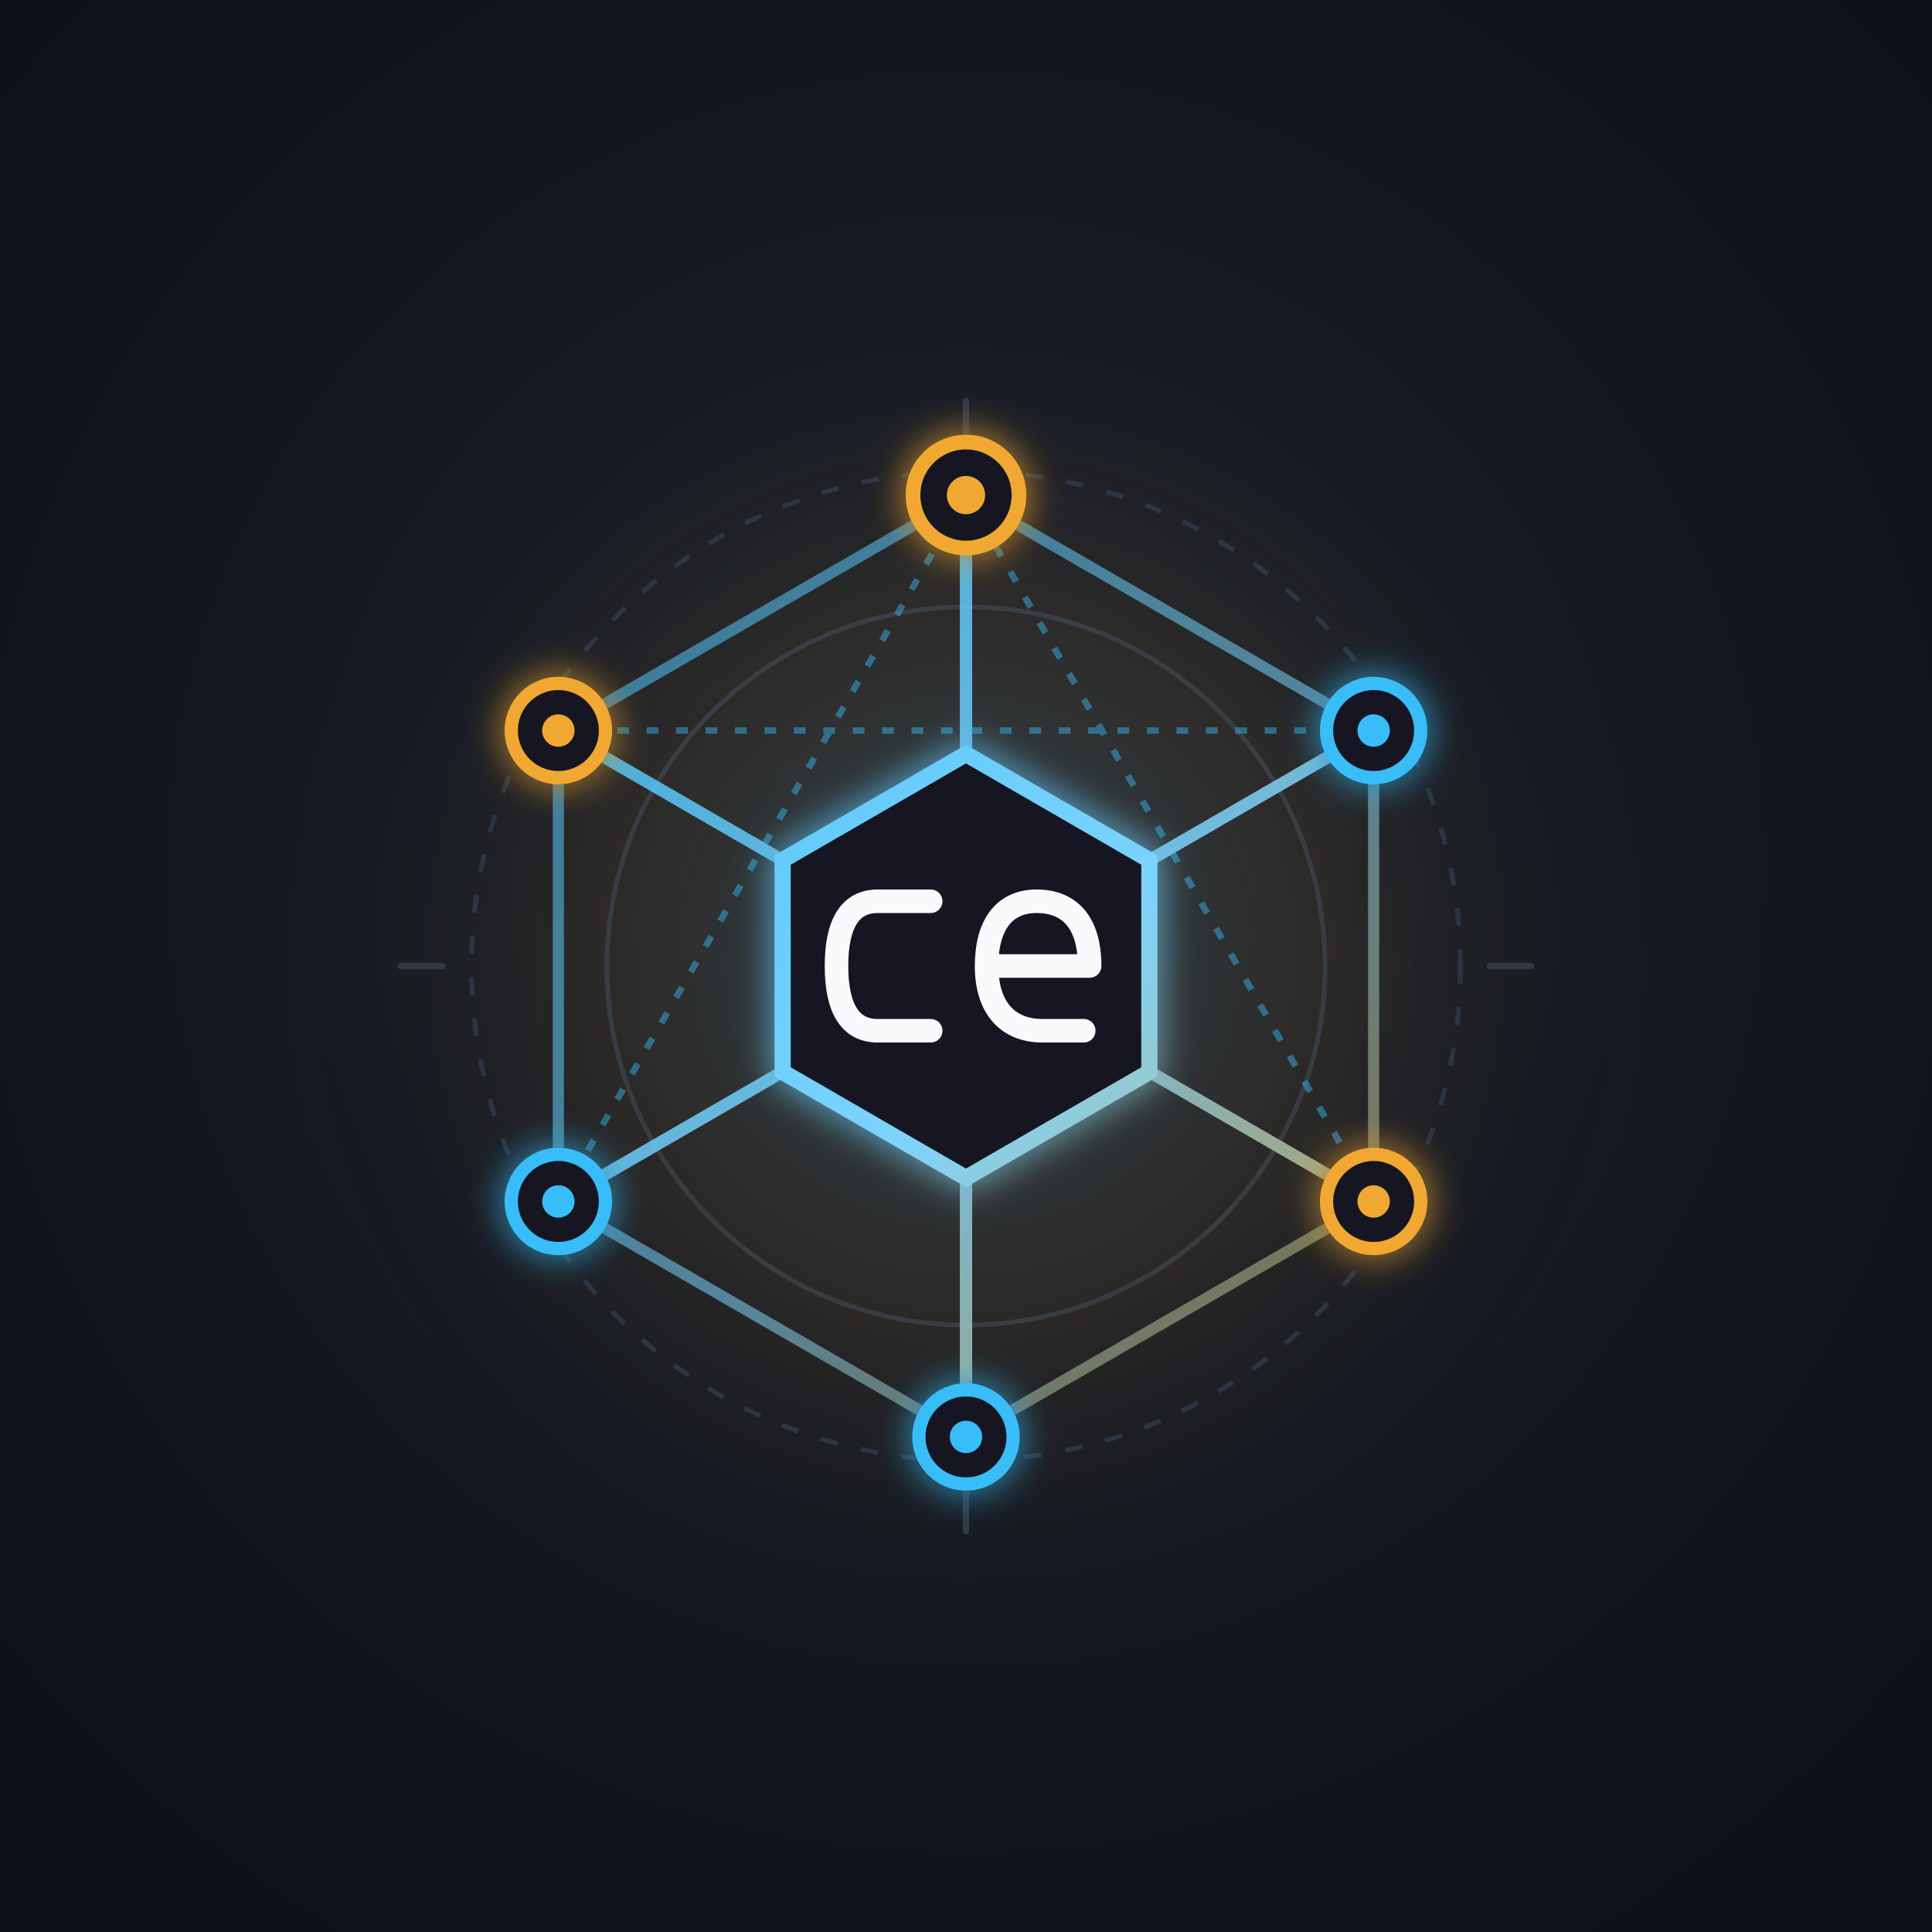
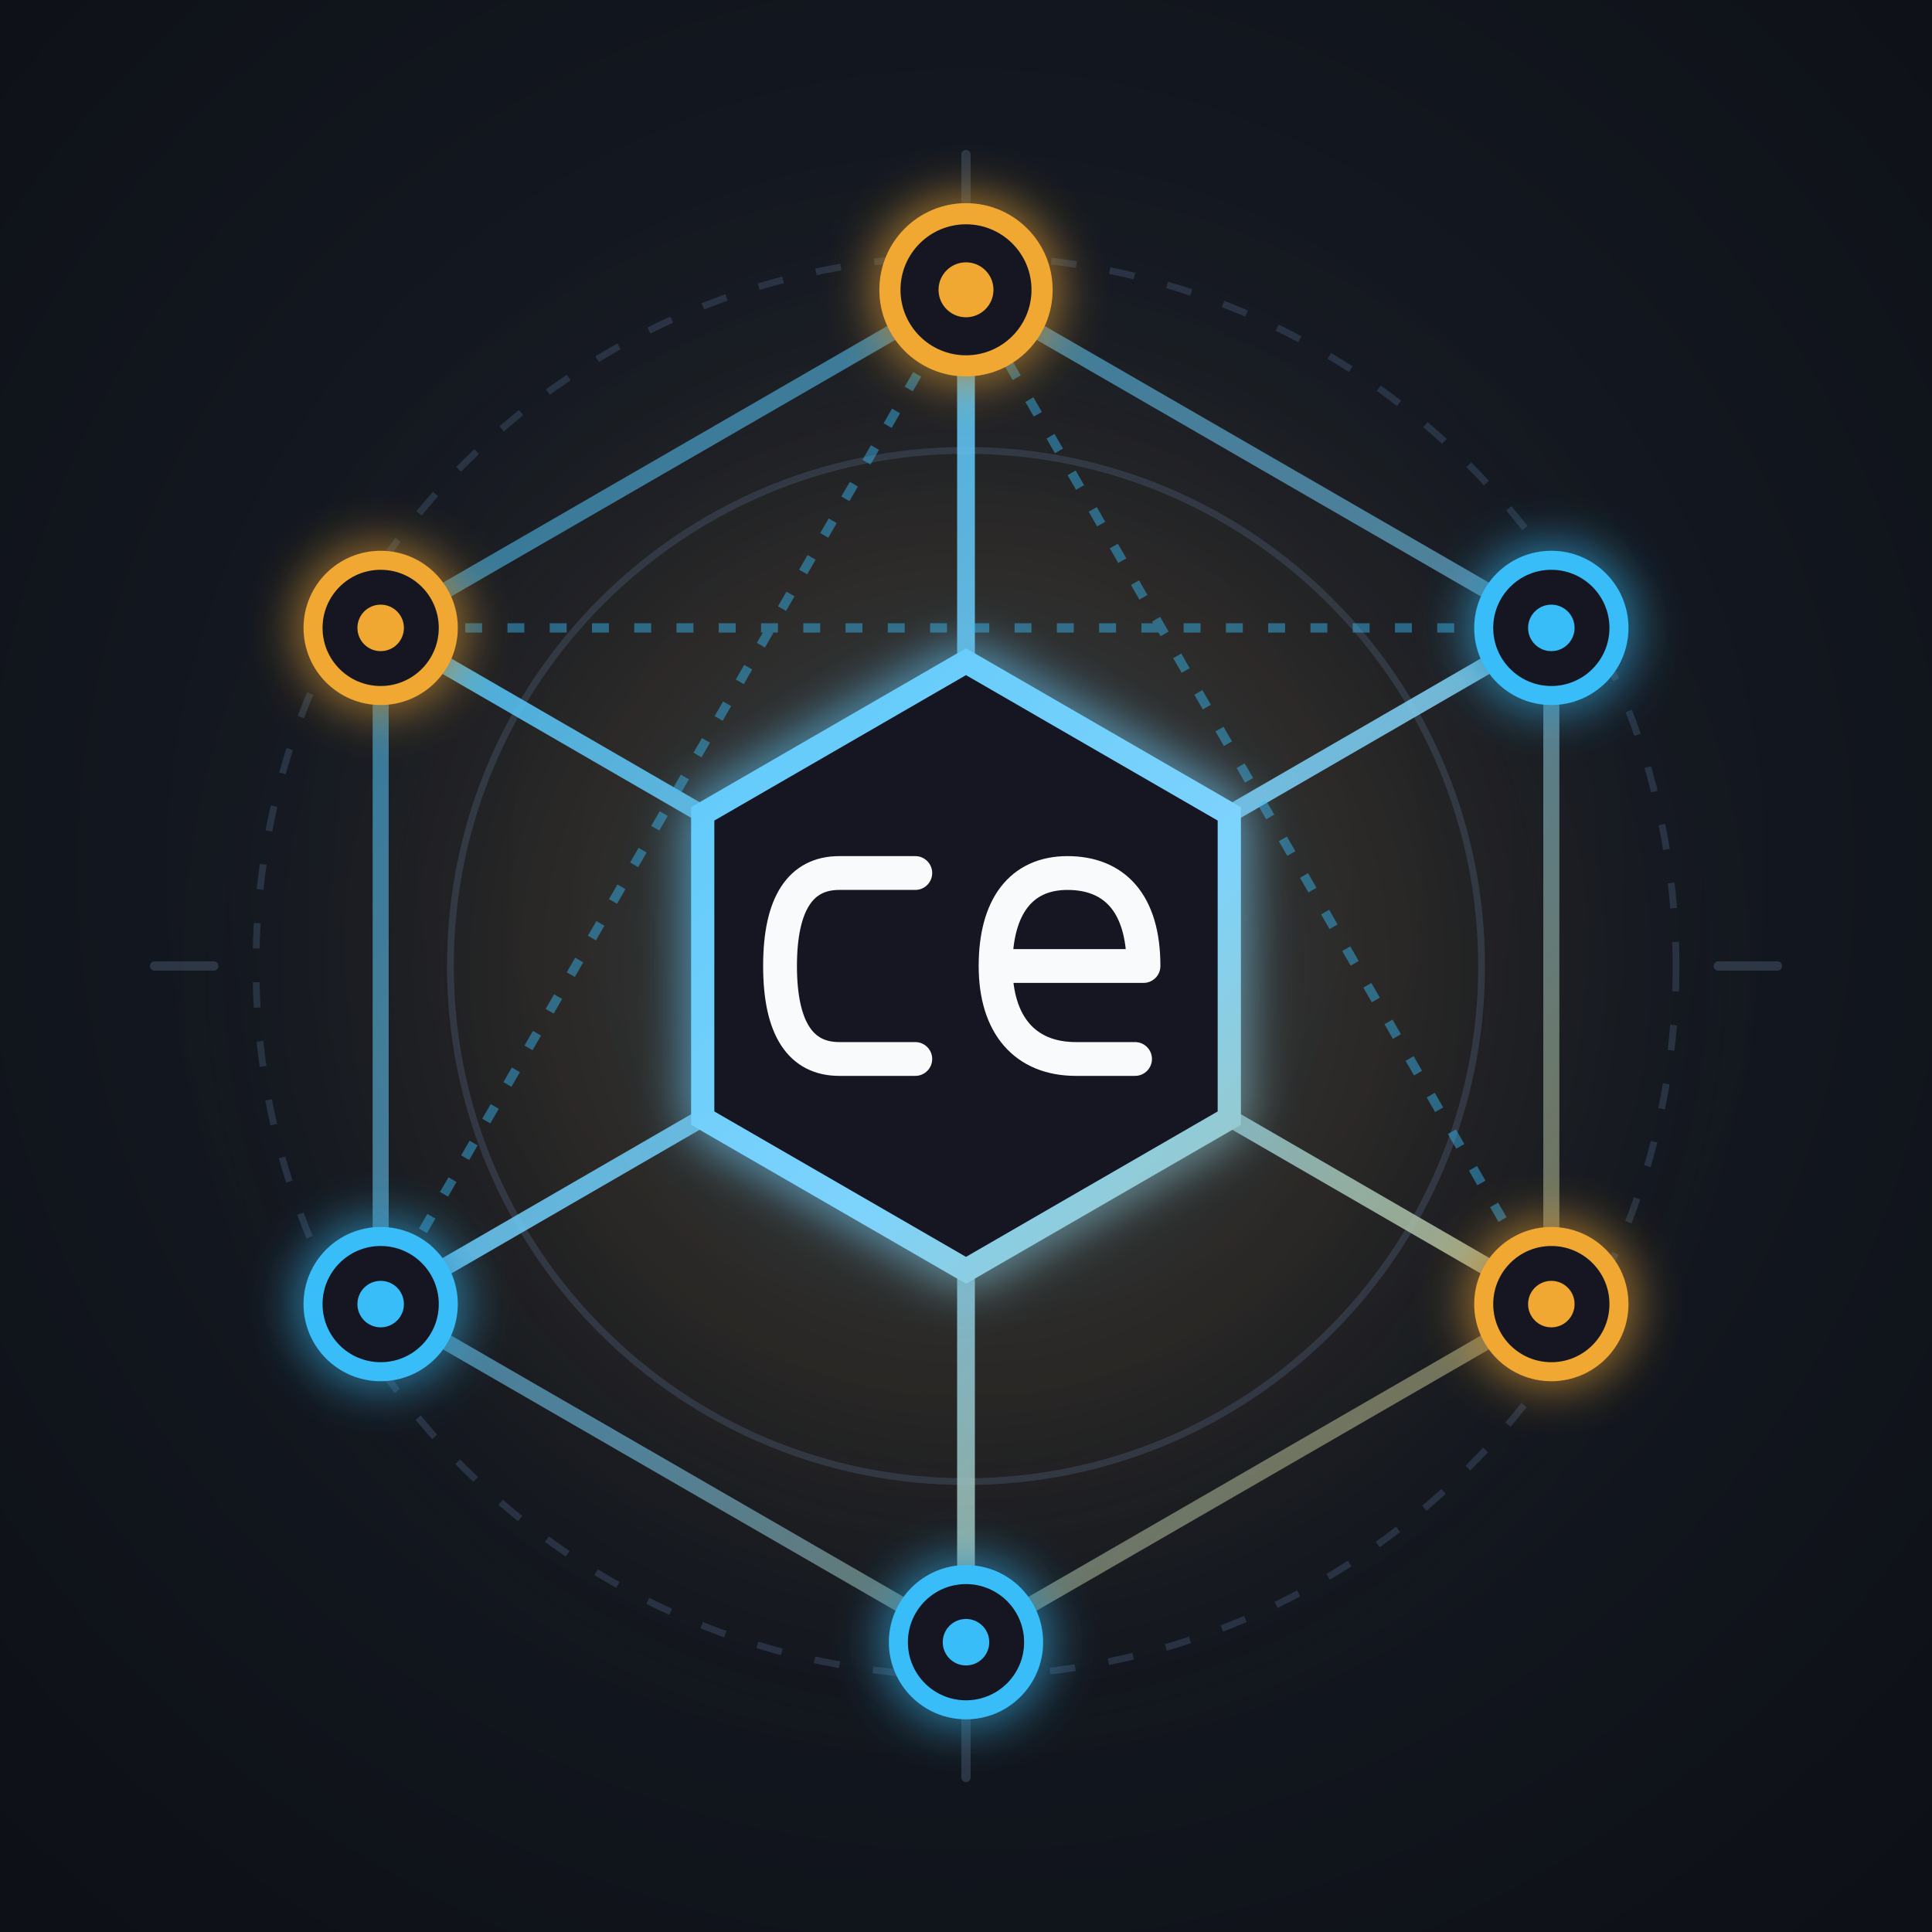
<svg xmlns="http://www.w3.org/2000/svg" viewBox="0 0 512 512" width="512" height="512" fill="none">
  <defs>
    <radialGradient id="bgGrad" cx="50%" cy="45%" r="72%">
      <stop offset="0%" stop-color="#1C222E" />
      <stop offset="60%" stop-color="#12161E" />
      <stop offset="100%" stop-color="#0D1016" />
    </radialGradient>
    <radialGradient id="coreGlow" cx="50%" cy="50%" r="45%">
      <stop offset="0%" stop-color="#38BDF8" stop-opacity="0.22" />
      <stop offset="50%" stop-color="#F0A830" stop-opacity="0.09" />
      <stop offset="100%" stop-color="#0D1016" stop-opacity="0" />
    </radialGradient>
    <linearGradient id="edgeGrad" gradientUnits="userSpaceOnUse" x1="80" y1="80" x2="432" y2="432">
      <stop offset="0%" stop-color="#38BDF8" />
      <stop offset="55%" stop-color="#7DD3FC" />
      <stop offset="100%" stop-color="#F0A830" />
    </linearGradient>
    <filter id="glow" filterUnits="userSpaceOnUse" x="0" y="0" width="512" height="512">
      <feGaussianBlur stdDeviation="6" result="blur" />
      <feComposite in="SourceGraphic" in2="blur" operator="over" />
    </filter>
  </defs>
  <rect x="0" y="0" width="512" height="512" fill="url(#bgGrad)" />
-   <circle cx="256" cy="256" r="220" fill="url(#coreGlow)" />
-   <g transform="translate(256, 256) scale(0.78) translate(-256, -256)">
+   <circle cx="256" cy="256" r="250" fill="url(#coreGlow)" />
+   <g transform="translate(256, 256) scale(1.12) translate(-256, -256)">
    <circle cx="256" cy="256" r="168" stroke="#334155" stroke-width="1.6" stroke-dasharray="6 8" opacity="0.65" />
    <circle cx="256" cy="256" r="122" stroke="#475569" stroke-width="1.6" opacity="0.45" />
    <g stroke="#475569" stroke-width="2.2" stroke-linecap="round" opacity="0.5">
      <line x1="256" y1="64" x2="256" y2="78" />
      <line x1="256" y1="434" x2="256" y2="448" />
      <line x1="64" y1="256" x2="78" y2="256" />
      <line x1="434" y1="256" x2="448" y2="256" />
    </g>
    <polygon points="256,96 394.5,176 394.5,336 256,416 117.5,336 117.5,176" stroke="url(#edgeGrad)" stroke-width="3.8" stroke-linejoin="round" opacity="0.55" />
    <g stroke="url(#edgeGrad)" stroke-width="4.2" stroke-linecap="round" opacity="0.85">
      <line x1="256" y1="96" x2="256" y2="188" />
      <line x1="394.5" y1="176" x2="315" y2="222" />
      <line x1="394.5" y1="336" x2="315" y2="290" />
      <line x1="256" y1="416" x2="256" y2="324" />
      <line x1="117.5" y1="336" x2="197" y2="290" />
      <line x1="117.5" y1="176" x2="197" y2="222" />
    </g>
    <g stroke="#38BDF8" stroke-width="2.2" stroke-dasharray="4 6" opacity="0.45">
      <line x1="256" y1="96" x2="394.5" y2="336" />
      <line x1="117.5" y1="176" x2="394.5" y2="176" />
      <line x1="117.5" y1="336" x2="256" y2="96" />
    </g>
    <polygon points="256,184 318.3,220 318.3,292 256,328 193.7,292 193.7,220" fill="#131822" stroke="url(#edgeGrad)" stroke-width="5.5" filter="url(#glow)" />
    <g stroke="#F8FAFC" stroke-width="8" stroke-linecap="round" stroke-linejoin="round">
      <path d="M244 234 H226 C217 234 212 241 212 256 C212 271 217 278 226 278 H244" />
      <path d="M264 256 H298 C298 241 291 234 280 234 C269 234 263 242 263 256 C263 270 270 278 282 278 H296" />
    </g>
    <g filter="url(#glow)">
      <circle cx="256" cy="96" r="18" fill="#131822" stroke="#F0A830" stroke-width="5" />
      <circle cx="256" cy="96" r="6.5" fill="#F0A830" />
    </g>
    <g filter="url(#glow)">
      <circle cx="394.5" cy="176" r="16" fill="#131822" stroke="#38BDF8" stroke-width="4.5" />
      <circle cx="394.5" cy="176" r="5.5" fill="#38BDF8" />
    </g>
    <g filter="url(#glow)">
      <circle cx="394.5" cy="336" r="16" fill="#131822" stroke="#F0A830" stroke-width="4.5" />
      <circle cx="394.5" cy="336" r="5.5" fill="#F0A830" />
    </g>
    <g filter="url(#glow)">
      <circle cx="256" cy="416" r="16" fill="#131822" stroke="#38BDF8" stroke-width="4.5" />
      <circle cx="256" cy="416" r="5.5" fill="#38BDF8" />
    </g>
    <g filter="url(#glow)">
      <circle cx="117.5" cy="336" r="16" fill="#131822" stroke="#38BDF8" stroke-width="4.5" />
      <circle cx="117.5" cy="336" r="5.5" fill="#38BDF8" />
    </g>
    <g filter="url(#glow)">
      <circle cx="117.5" cy="176" r="16" fill="#131822" stroke="#F0A830" stroke-width="4.5" />
      <circle cx="117.5" cy="176" r="5.5" fill="#F0A830" />
    </g>
  </g>
</svg>
